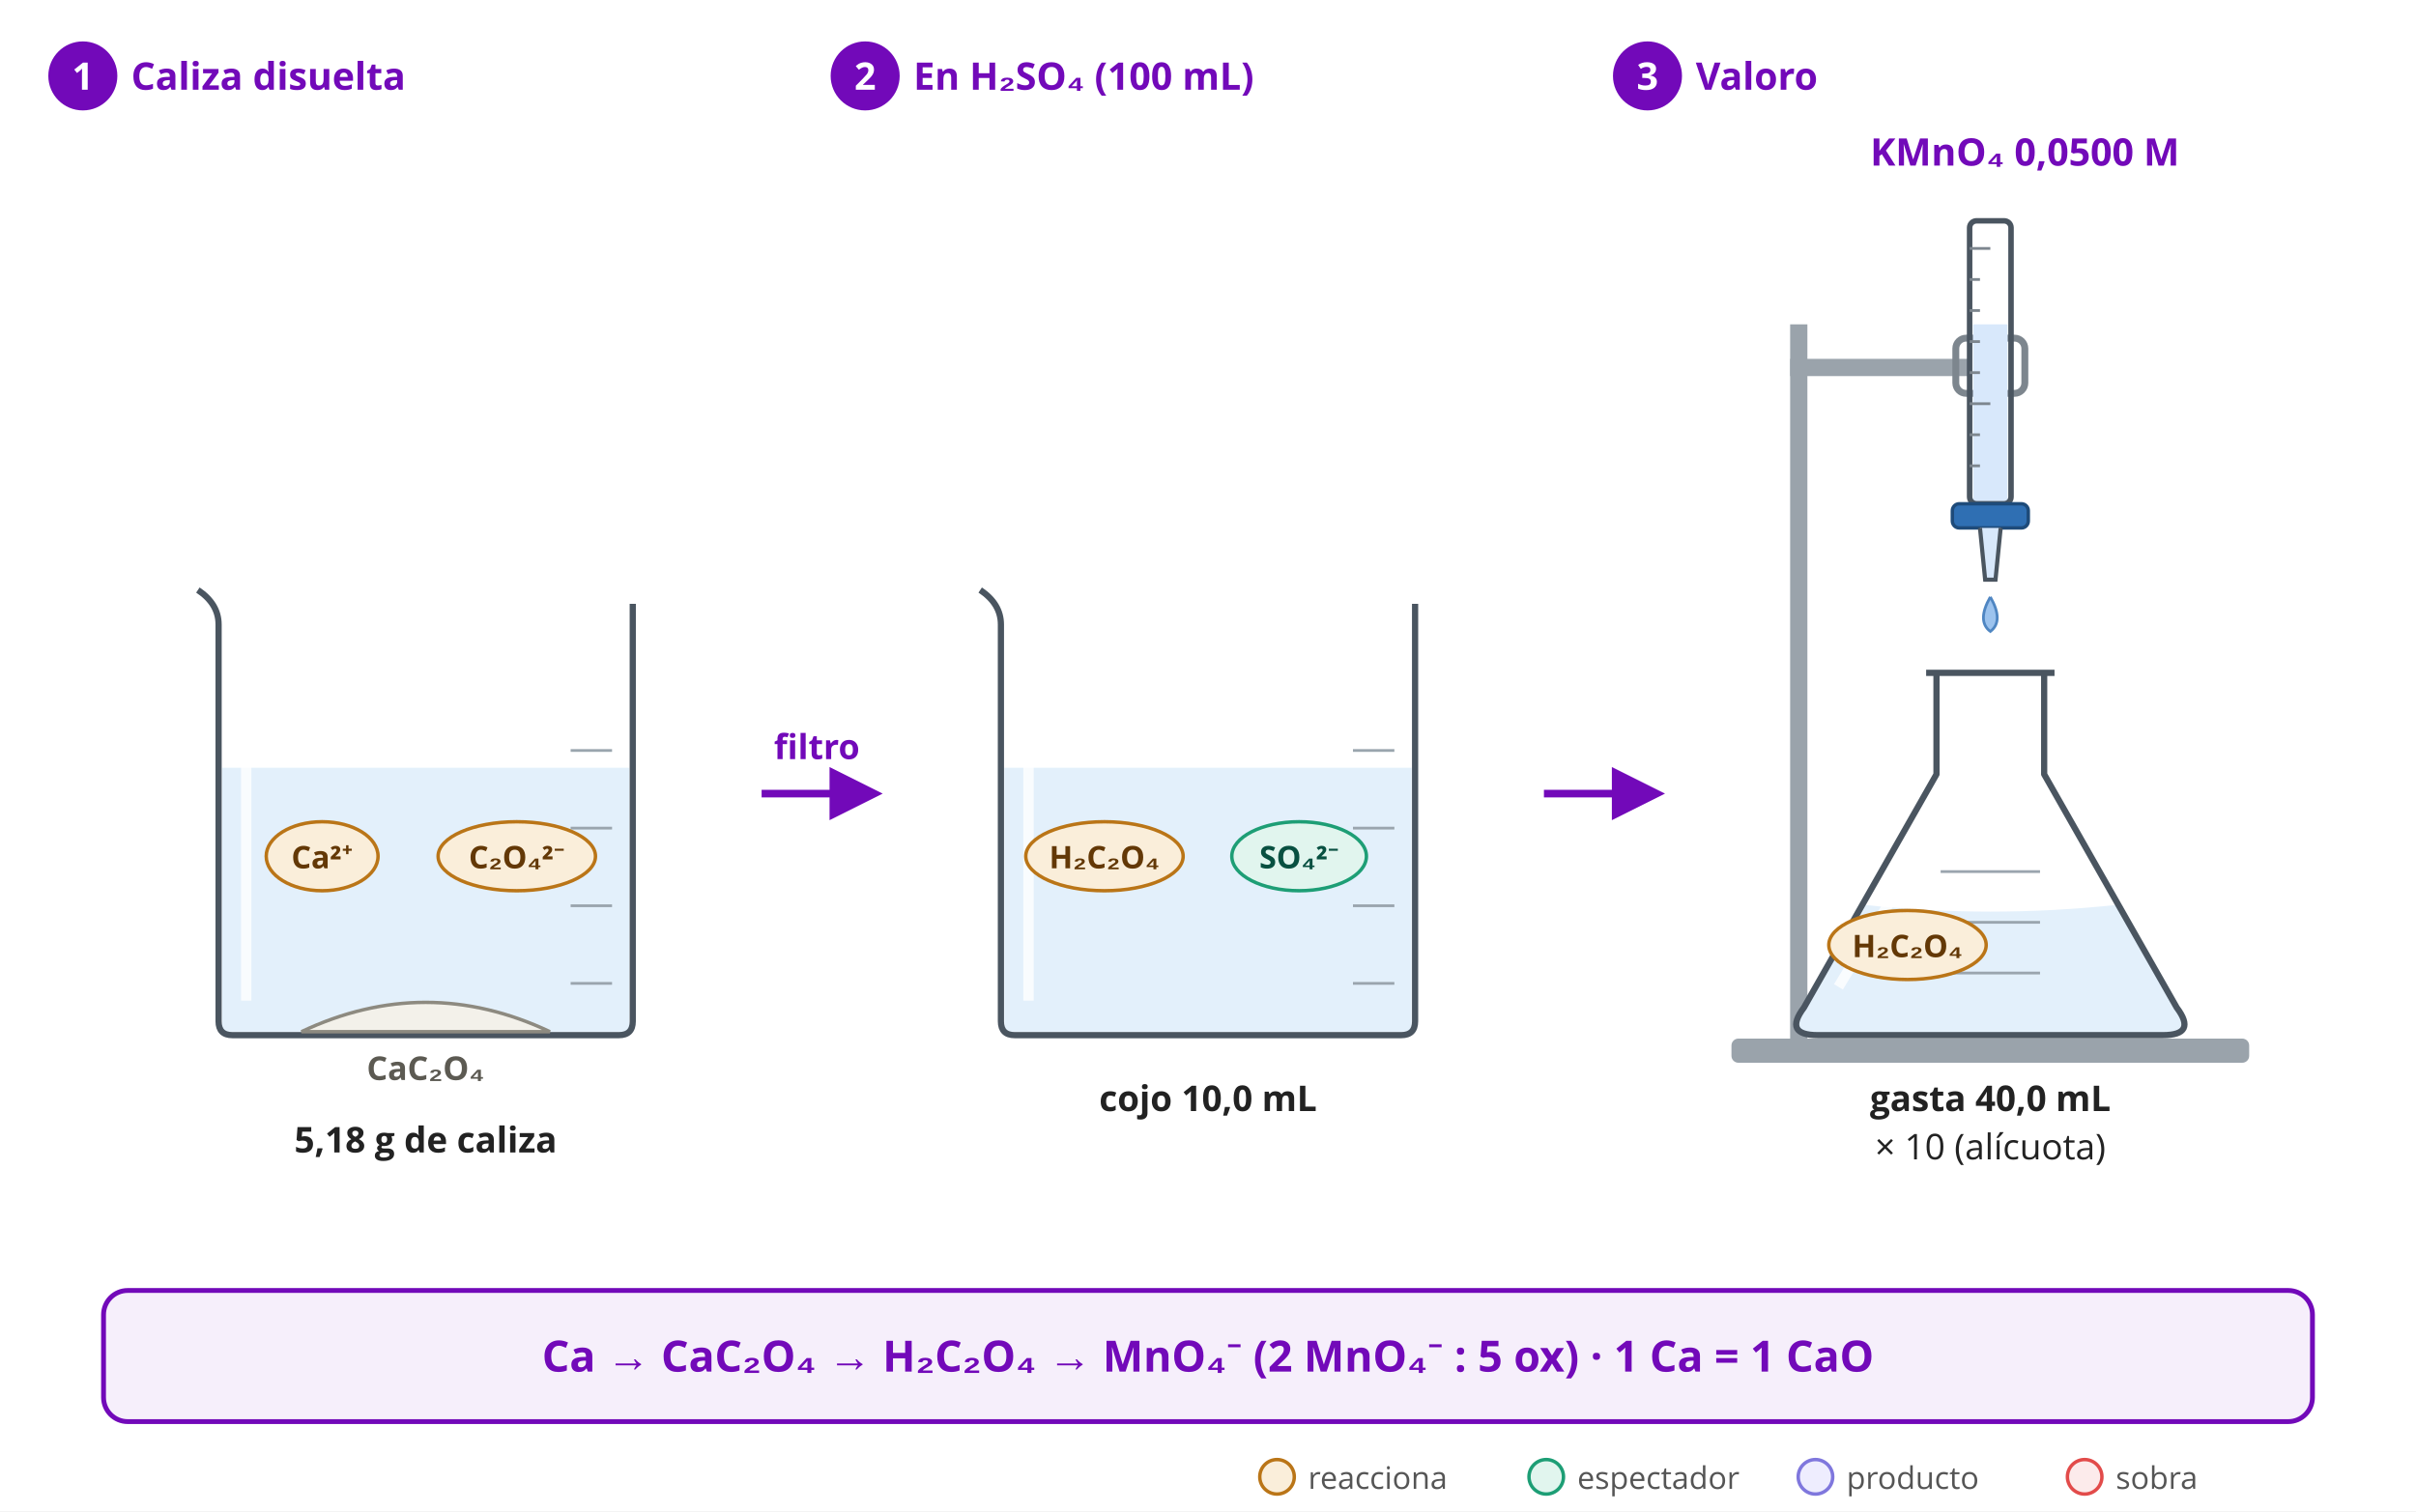
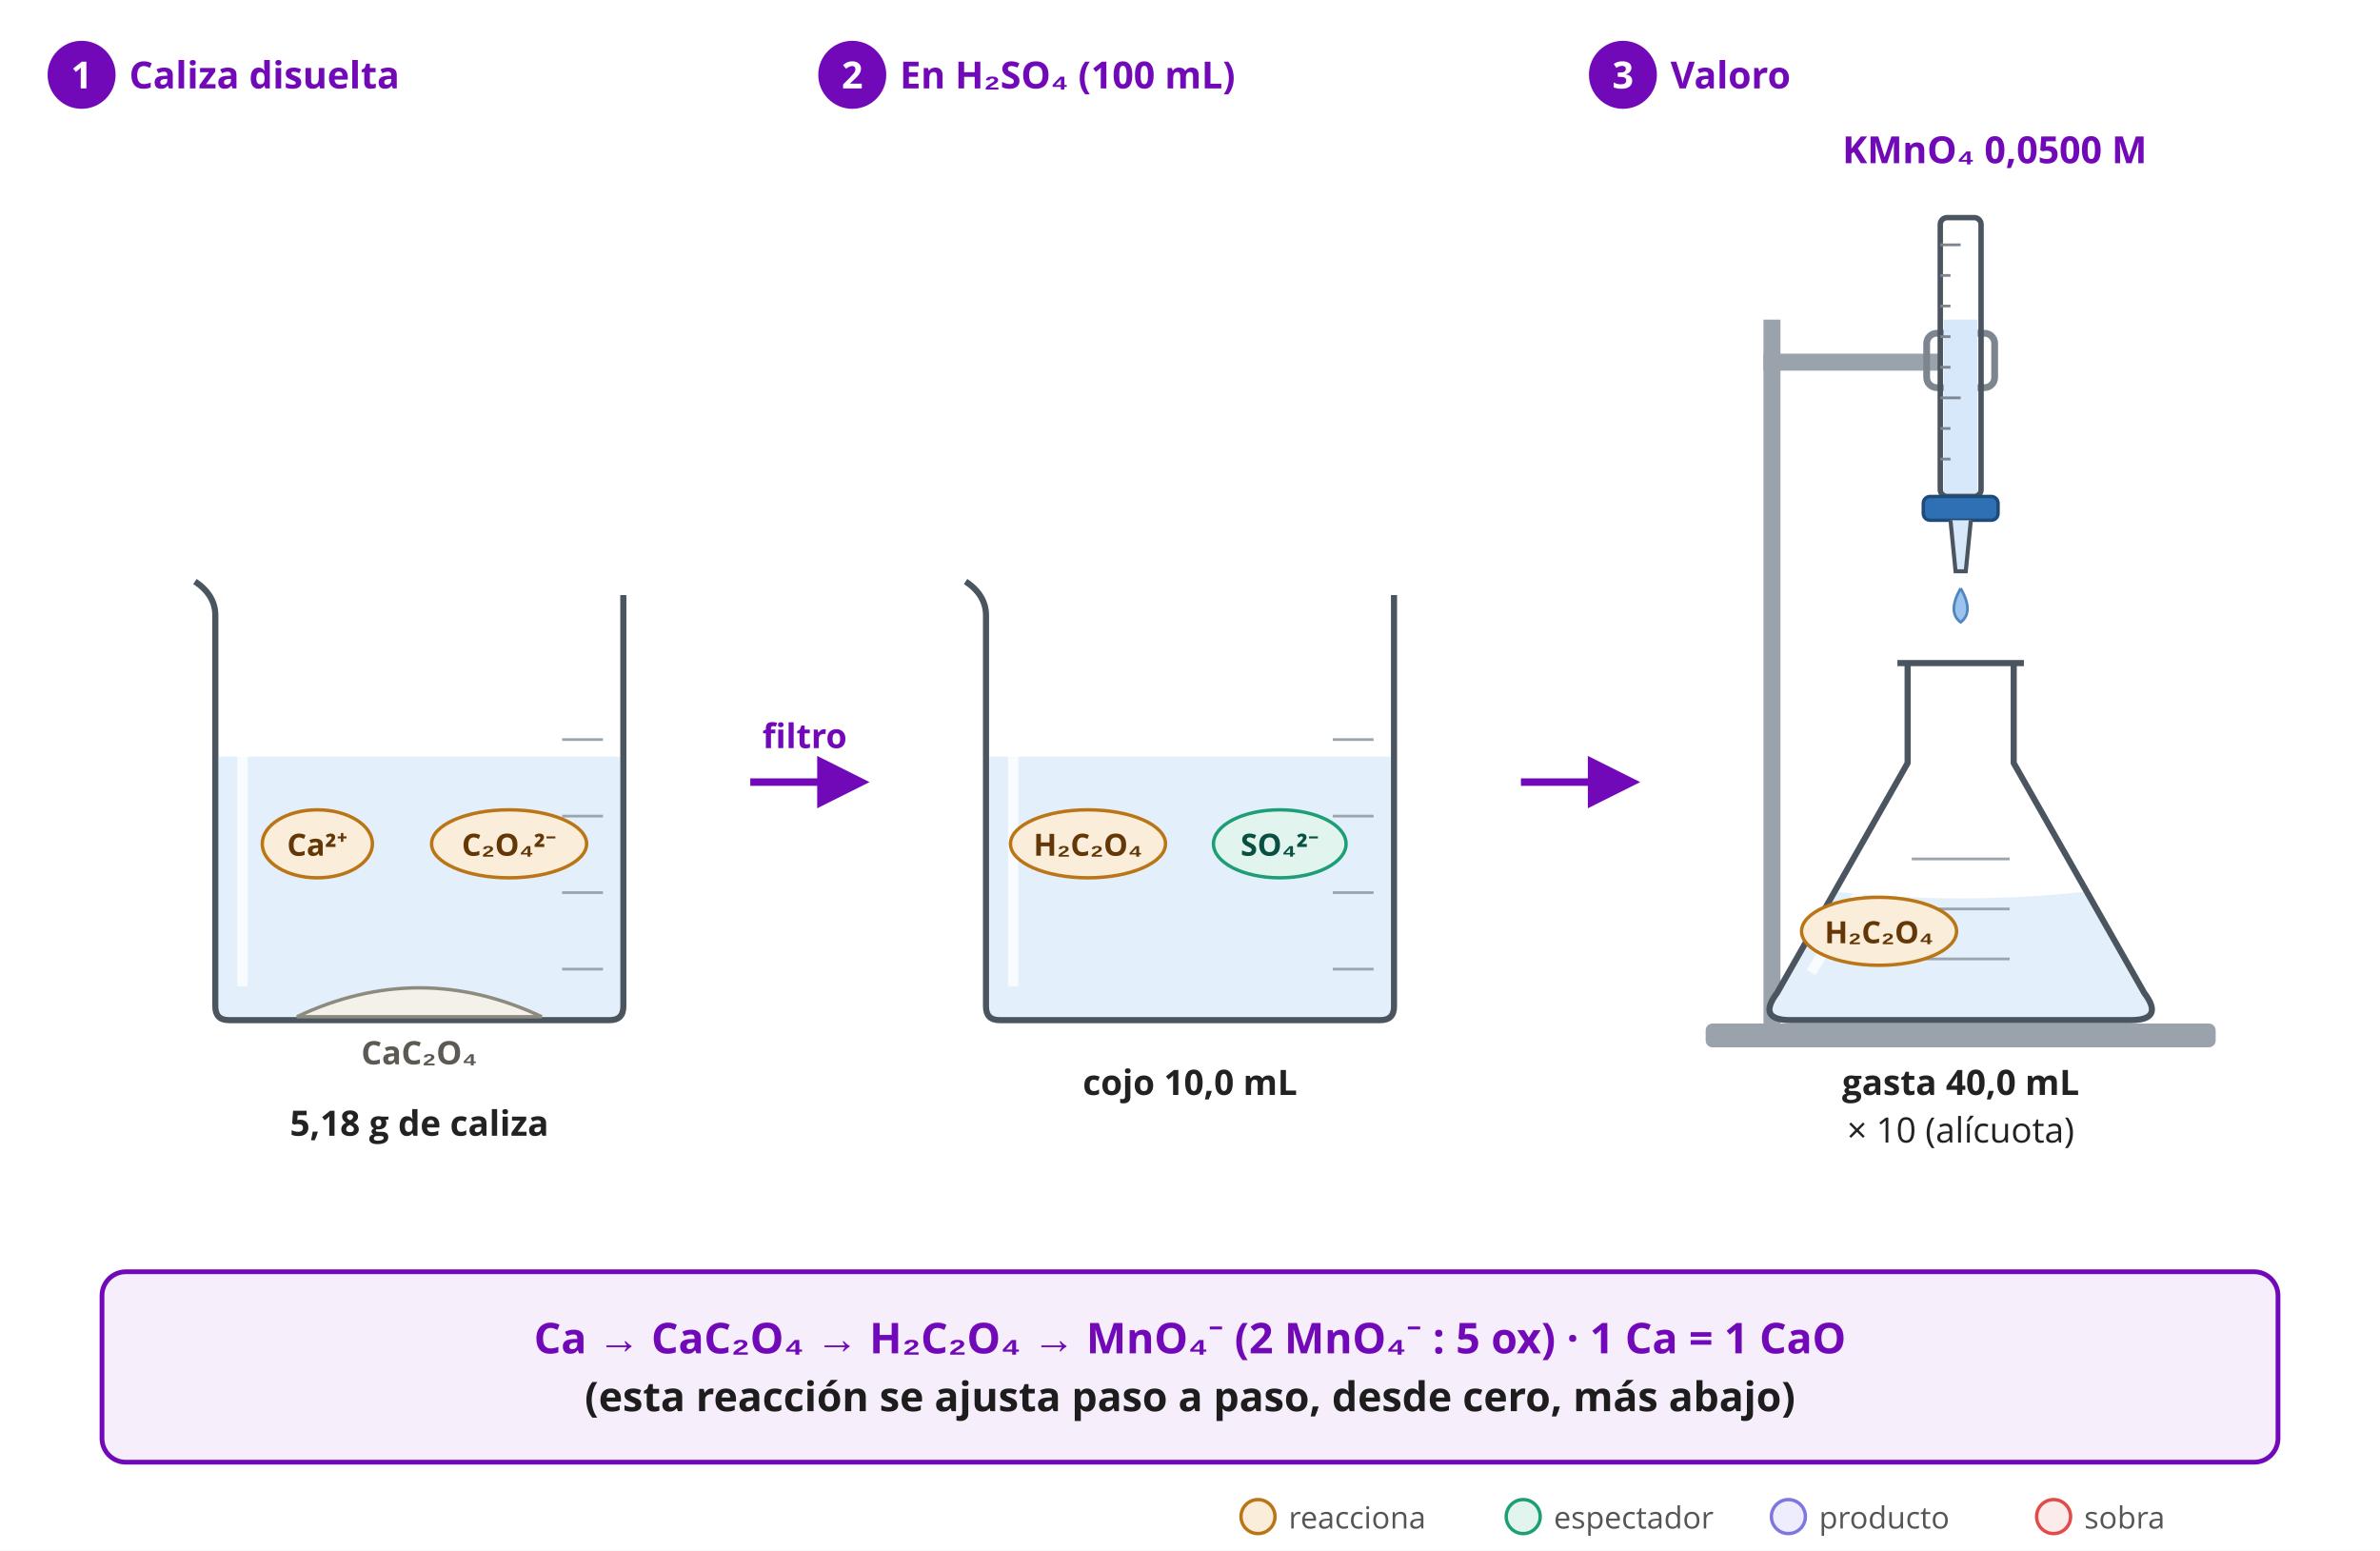
- <svg xmlns="http://www.w3.org/2000/svg" viewBox="0 0 700 438" width="700" height="438">
+ <svg xmlns="http://www.w3.org/2000/svg" viewBox="0 0 700 456" width="700" height="456">
  <defs>
    <marker id="pta" viewBox="0 0 10 10" refX="8" refY="5" markerWidth="7" markerHeight="7" orient="auto-start-reverse">
      <path d="M0 0 L10 5 L0 10 z" fill="#7209b9" />
    </marker>
  </defs>
-   <rect width="700" height="438" fill="white" />
+   <rect width="700" height="456" fill="white" />
  <circle cx="24.0" cy="22" r="10" fill="#7209b9" />
  <text x="24.0" y="26" text-anchor="middle" font-size="11" font-weight="bold" fill="white" font-family="Open Sans, Arial, sans-serif">1</text>
  <text x="40.0" y="26" text-anchor="start" font-size="11.5" font-weight="bold" fill="#7209b9" font-family="Open Sans, Arial, sans-serif" />
  <text x="38.0" y="26" text-anchor="start" font-size="11" font-weight="bold" fill="#7209b9" font-family="Open Sans, Arial, sans-serif">Caliza disuelta</text>
  <rect x="64.333" y="222.5" width="118" height="76.5" fill="#e3f0fb" />
  <path d="M57.333 171 Q63.333 175 63.333 181 V296 Q63.333 300 67.333 300 H179.333 Q183.333 300 183.333 296 V175" fill="none" stroke="#4a5560" stroke-width="1.8" />
  <line x1="165.333" y1="285.0" x2="177.333" y2="285.0" stroke="#9aa5ae" stroke-width=".8" />
  <line x1="165.333" y1="262.5" x2="177.333" y2="262.5" stroke="#9aa5ae" stroke-width=".8" />
  <line x1="165.333" y1="240.0" x2="177.333" y2="240.0" stroke="#9aa5ae" stroke-width=".8" />
  <line x1="165.333" y1="217.5" x2="177.333" y2="217.5" stroke="#9aa5ae" stroke-width=".8" />
  <line x1="71.333" y1="189" x2="71.333" y2="290" stroke="white" stroke-width="3" opacity=".8" />
  <path d="M87.333 299 Q123.333 282 159.333 299 Z" fill="#f3f1ea" stroke="#8d8a80" />
  <text x="123.333" y="313" text-anchor="middle" font-size="9.5" font-weight="bold" fill="#5c5a52" font-family="Open Sans, Arial, sans-serif">CaC₂O₄</text>
  <ellipse cx="93.333" cy="248.15" rx="16.2" ry="10" fill="#FAEEDA" stroke="#BA7517" stroke-width="1" />
  <text x="93.333" y="251.65" text-anchor="middle" font-size="9" font-weight="bold" fill="#633806" font-family="Open Sans, Arial, sans-serif">Ca²⁺</text>
  <ellipse cx="149.733" cy="248.15" rx="22.8" ry="10" fill="#FAEEDA" stroke="#BA7517" stroke-width="1" />
  <text x="149.733" y="251.65" text-anchor="middle" font-size="9" font-weight="bold" fill="#633806" font-family="Open Sans, Arial, sans-serif">C₂O₄²⁻</text>
  <text x="123.333" y="334" text-anchor="middle" font-size="10.3" font-weight="bold" fill="#222" font-family="Open Sans, Arial, sans-serif">5,18 g de caliza</text>
  <path d="M220.667 230 L252.667 230" fill="none" stroke="#7209b9" stroke-width="2.2" marker-end="url(#pta)" />
  <text x="236.667" y="220.0" text-anchor="middle" font-size="10" font-weight="bold" fill="#7209b9" font-family="Open Sans, Arial, sans-serif">filtro</text>
  <circle cx="250.667" cy="22" r="10" fill="#7209b9" />
  <text x="250.667" y="26" text-anchor="middle" font-size="11" font-weight="bold" fill="white" font-family="Open Sans, Arial, sans-serif">2</text>
  <text x="266.667" y="26" text-anchor="start" font-size="11.5" font-weight="bold" fill="#7209b9" font-family="Open Sans, Arial, sans-serif" />
  <text x="264.667" y="26" text-anchor="start" font-size="11" font-weight="bold" fill="#7209b9" font-family="Open Sans, Arial, sans-serif">En H₂SO₄ (100 mL)</text>
  <rect x="291.0" y="222.5" width="118" height="76.5" fill="#e3f0fb" />
  <path d="M284.0 171 Q290.0 175 290.0 181 V296 Q290.0 300 294.0 300 H406.0 Q410.0 300 410.0 296 V175" fill="none" stroke="#4a5560" stroke-width="1.8" />
  <line x1="392.0" y1="285.0" x2="404.0" y2="285.0" stroke="#9aa5ae" stroke-width=".8" />
  <line x1="392.0" y1="262.5" x2="404.0" y2="262.5" stroke="#9aa5ae" stroke-width=".8" />
  <line x1="392.0" y1="240.0" x2="404.0" y2="240.0" stroke="#9aa5ae" stroke-width=".8" />
  <line x1="392.0" y1="217.5" x2="404.0" y2="217.5" stroke="#9aa5ae" stroke-width=".8" />
  <line x1="298.0" y1="189" x2="298.0" y2="290" stroke="white" stroke-width="3" opacity=".8" />
  <ellipse cx="320.0" cy="248.15" rx="22.8" ry="10" fill="#FAEEDA" stroke="#BA7517" stroke-width="1" />
  <text x="320.0" y="251.65" text-anchor="middle" font-size="9" font-weight="bold" fill="#633806" font-family="Open Sans, Arial, sans-serif">H₂C₂O₄</text>
  <ellipse cx="376.4" cy="248.15" rx="19.5" ry="10" fill="#E1F5EE" stroke="#1D9E75" stroke-width="1" />
  <text x="376.4" y="251.65" text-anchor="middle" font-size="9" font-weight="bold" fill="#085041" font-family="Open Sans, Arial, sans-serif">SO₄²⁻</text>
  <text x="350.0" y="322" text-anchor="middle" font-size="10.3" font-weight="bold" fill="#222" font-family="Open Sans, Arial, sans-serif">cojo 10,0 mL</text>
  <path d="M447.333 230 L479.333 230" fill="none" stroke="#7209b9" stroke-width="2.2" marker-end="url(#pta)" />
  <circle cx="477.333" cy="22" r="10" fill="#7209b9" />
  <text x="477.333" y="26" text-anchor="middle" font-size="11" font-weight="bold" fill="white" font-family="Open Sans, Arial, sans-serif">3</text>
  <text x="493.333" y="26" text-anchor="start" font-size="11.5" font-weight="bold" fill="#7209b9" font-family="Open Sans, Arial, sans-serif" />
  <text x="491.333" y="26" text-anchor="start" font-size="11" font-weight="bold" fill="#7209b9" font-family="Open Sans, Arial, sans-serif">Valoro</text>
  <rect x="518.667" y="94" width="5" height="207" fill="#9aa3ab" />
  <rect x="501.667" y="301" width="150" height="7" rx="2" fill="#9aa3ab" />
  <rect x="518.667" y="104" width="52" height="5" fill="#9aa3ab" />
  <rect x="566.667" y="98" width="20" height="16" rx="3" fill="none" stroke="#7d868e" stroke-width="2" />
  <rect x="571.667" y="94" width="10" height="52" fill="#d8e8fb" />
  <rect x="570.667" y="64" width="12" height="82" rx="2" fill="none" stroke="#4a5560" stroke-width="1.6" />
  <line x1="570.667" y1="72" x2="576.667" y2="72" stroke="#7d868e" stroke-width=".8" />
  <line x1="570.667" y1="81" x2="573.667" y2="81" stroke="#7d868e" stroke-width=".8" />
  <line x1="570.667" y1="90" x2="573.667" y2="90" stroke="#7d868e" stroke-width=".8" />
  <line x1="570.667" y1="99" x2="573.667" y2="99" stroke="#7d868e" stroke-width=".8" />
  <line x1="570.667" y1="108" x2="573.667" y2="108" stroke="#7d868e" stroke-width=".8" />
  <line x1="570.667" y1="117" x2="576.667" y2="117" stroke="#7d868e" stroke-width=".8" />
  <line x1="570.667" y1="126" x2="573.667" y2="126" stroke="#7d868e" stroke-width=".8" />
  <line x1="570.667" y1="135" x2="573.667" y2="135" stroke="#7d868e" stroke-width=".8" />
  <rect x="565.667" y="146" width="22" height="7" rx="2" fill="#2f6fb3" stroke="#1e4b7a" />
  <path d="M573.667 153 L575.167 168 H578.167 L579.667 153" fill="#d8e8fb" stroke="#4a5560" stroke-width="1.2" />
  <path d="M576.667 173 q-4 7 0 10 q4 -3 0 -10" fill="#9cc3ee" stroke="#4f86c2" stroke-width=".8" />
  <text x="586.667" y="48.0" text-anchor="middle" font-size="11.0" font-weight="bold" fill="#7209b9" font-family="Open Sans, Arial, sans-serif">KMnO₄ 0,0500 M</text>
  <path d="M539.594 262.2 Q576.667 266.2 613.739 262.2 L630.667 292 Q636.667 300 626.667 300 H526.667 Q516.667 300 522.667 292 Z" fill="#e3f0fb" stroke="none" />
  <path d="M558.067 195 H595.267 M561.067 195 V224.4 L522.667 292 Q516.667 300 526.667 300 H626.667 Q636.667 300 630.667 292 L592.267 224.4 V195" fill="none" stroke="#4a5560" stroke-width="1.8" stroke-linejoin="round" />
  <path d="M532.667 286 L565.067 232.4" stroke="white" stroke-width="3" opacity=".8" />
  <line x1="562.267" y1="282.0" x2="591.067" y2="282.0" stroke="#9aa5ae" stroke-width=".8" />
  <line x1="562.267" y1="267.3" x2="591.067" y2="267.3" stroke="#9aa5ae" stroke-width=".8" />
  <line x1="562.267" y1="252.6" x2="591.067" y2="252.6" stroke="#9aa5ae" stroke-width=".8" />
  <ellipse cx="552.667" cy="273.876" rx="22.8" ry="10" fill="#FAEEDA" stroke="#BA7517" stroke-width="1" />
  <text x="552.667" y="277.376" text-anchor="middle" font-size="9" font-weight="bold" fill="#633806" font-family="Open Sans, Arial, sans-serif">H₂C₂O₄</text>
  <text x="576.667" y="322" text-anchor="middle" font-size="10.3" font-weight="bold" fill="#222" font-family="Open Sans, Arial, sans-serif">gasta 40,0 mL</text>
  <text x="576.667" y="336" text-anchor="middle" font-size="10.3" font-weight="normal" fill="#222" font-family="Open Sans, Arial, sans-serif">× 10 (alícuota)</text>
-   <rect x="30" y="374" width="640" height="38" rx="7" fill="#f6effb" stroke="#7209b9" stroke-width="1.4" />
-   <text x="350.0" y="397.5" text-anchor="middle" font-size="12.5" font-weight="bold" fill="#7209b9" font-family="Open Sans, Arial, sans-serif">Ca → CaC₂O₄ → H₂C₂O₄ → MnO₄⁻ (2 MnO₄⁻ : 5 ox) · 1 Ca = 1 CaO</text>
-   <circle cx="370" cy="428" r="5" fill="#FAEEDA" stroke="#BA7517" />
-   <text x="379" y="431.5" text-anchor="start" font-size="9" font-weight="normal" fill="#555" font-family="Open Sans, Arial, sans-serif">reacciona</text>
-   <circle cx="448" cy="428" r="5" fill="#E1F5EE" stroke="#1D9E75" />
-   <text x="457" y="431.5" text-anchor="start" font-size="9" font-weight="normal" fill="#555" font-family="Open Sans, Arial, sans-serif">espectador</text>
-   <circle cx="526" cy="428" r="5" fill="#EEEDFE" stroke="#7F77DD" />
-   <text x="535" y="431.5" text-anchor="start" font-size="9" font-weight="normal" fill="#555" font-family="Open Sans, Arial, sans-serif">producto</text>
-   <circle cx="604" cy="428" r="5" fill="#FCEBEB" stroke="#E24B4A" />
-   <text x="613" y="431.5" text-anchor="start" font-size="9" font-weight="normal" fill="#555" font-family="Open Sans, Arial, sans-serif">sobra</text>
+   <rect x="30" y="374" width="640" height="56" rx="7" fill="#f6effb" stroke="#7209b9" stroke-width="1.4" />
+   <text x="350.0" y="398.0" text-anchor="middle" font-size="12.5" font-weight="bold" fill="#7209b9" font-family="Open Sans, Arial, sans-serif">Ca → CaC₂O₄ → H₂C₂O₄ → MnO₄⁻ (2 MnO₄⁻ : 5 ox) · 1 Ca = 1 CaO</text>
+   <text x="350.0" y="415.0" text-anchor="middle" font-size="12" font-weight="bold" fill="#1d1d1d" font-family="Open Sans, Arial, sans-serif">(esta reacción se ajusta paso a paso, desde cero, más abajo)</text>
+   <circle cx="370" cy="446" r="5" fill="#FAEEDA" stroke="#BA7517" />
+   <text x="379" y="449.5" text-anchor="start" font-size="9" font-weight="normal" fill="#555" font-family="Open Sans, Arial, sans-serif">reacciona</text>
+   <circle cx="448" cy="446" r="5" fill="#E1F5EE" stroke="#1D9E75" />
+   <text x="457" y="449.5" text-anchor="start" font-size="9" font-weight="normal" fill="#555" font-family="Open Sans, Arial, sans-serif">espectador</text>
+   <circle cx="526" cy="446" r="5" fill="#EEEDFE" stroke="#7F77DD" />
+   <text x="535" y="449.5" text-anchor="start" font-size="9" font-weight="normal" fill="#555" font-family="Open Sans, Arial, sans-serif">producto</text>
+   <circle cx="604" cy="446" r="5" fill="#FCEBEB" stroke="#E24B4A" />
+   <text x="613" y="449.5" text-anchor="start" font-size="9" font-weight="normal" fill="#555" font-family="Open Sans, Arial, sans-serif">sobra</text>
</svg>
